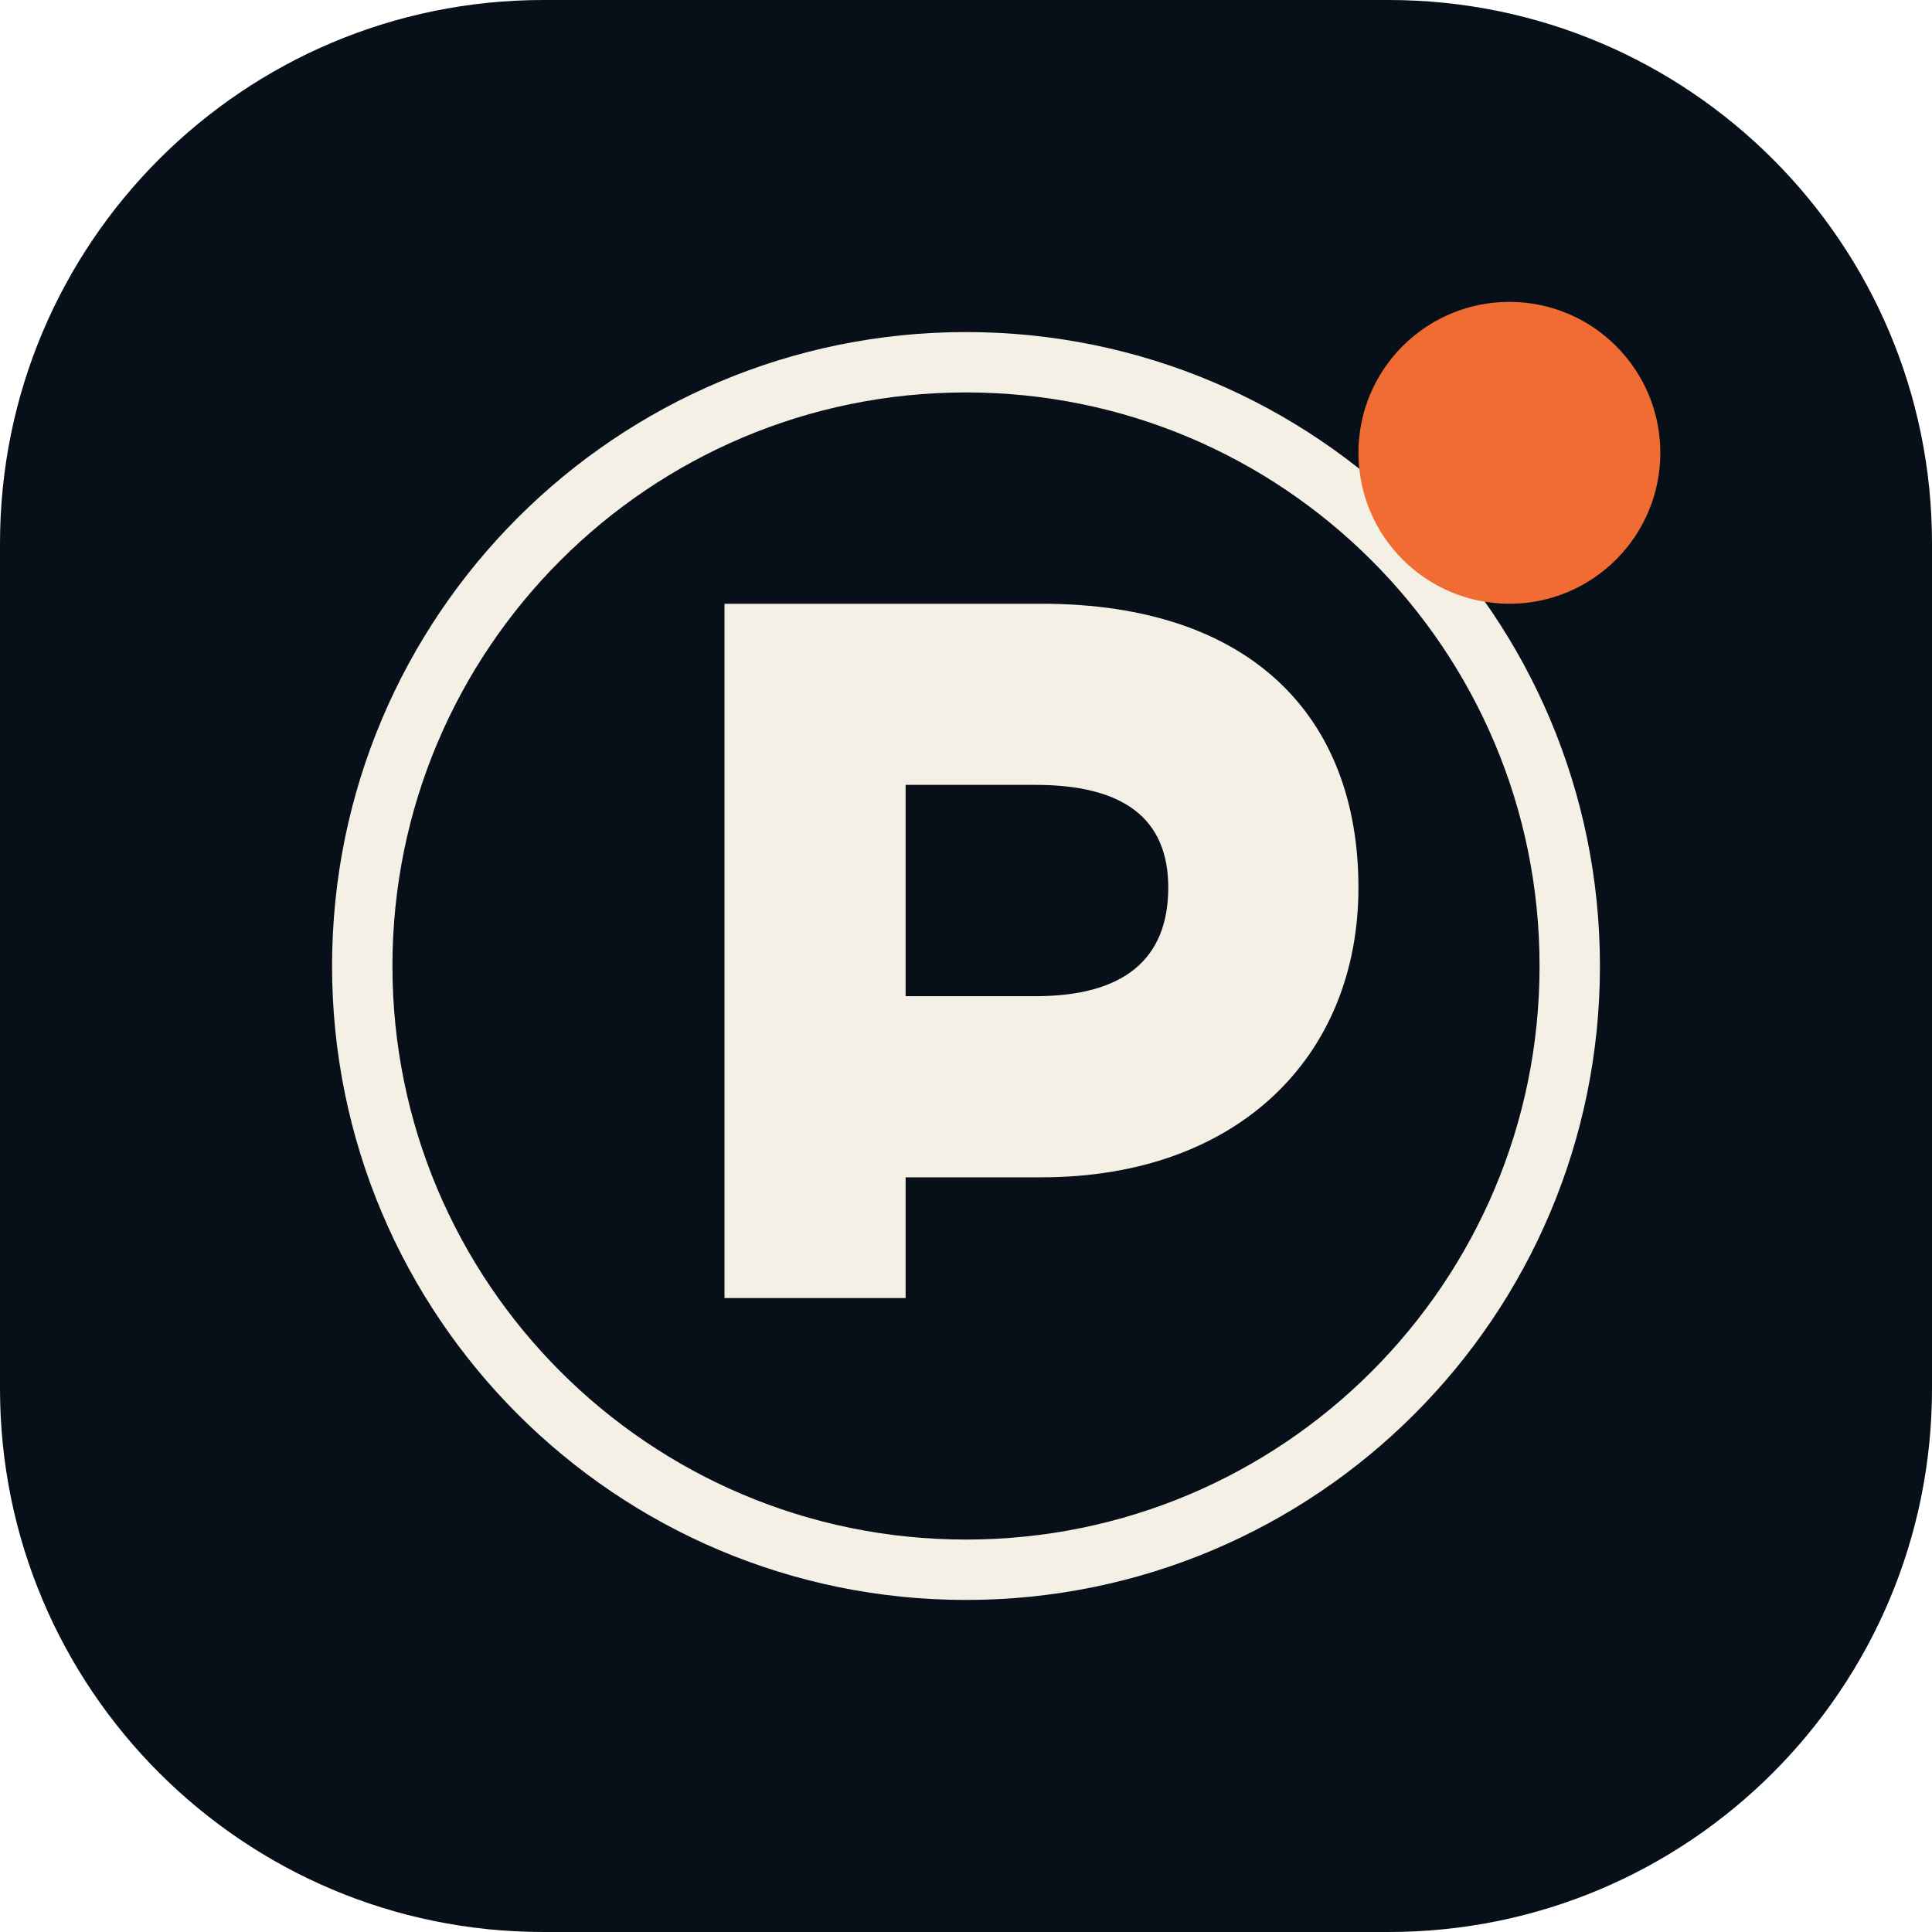
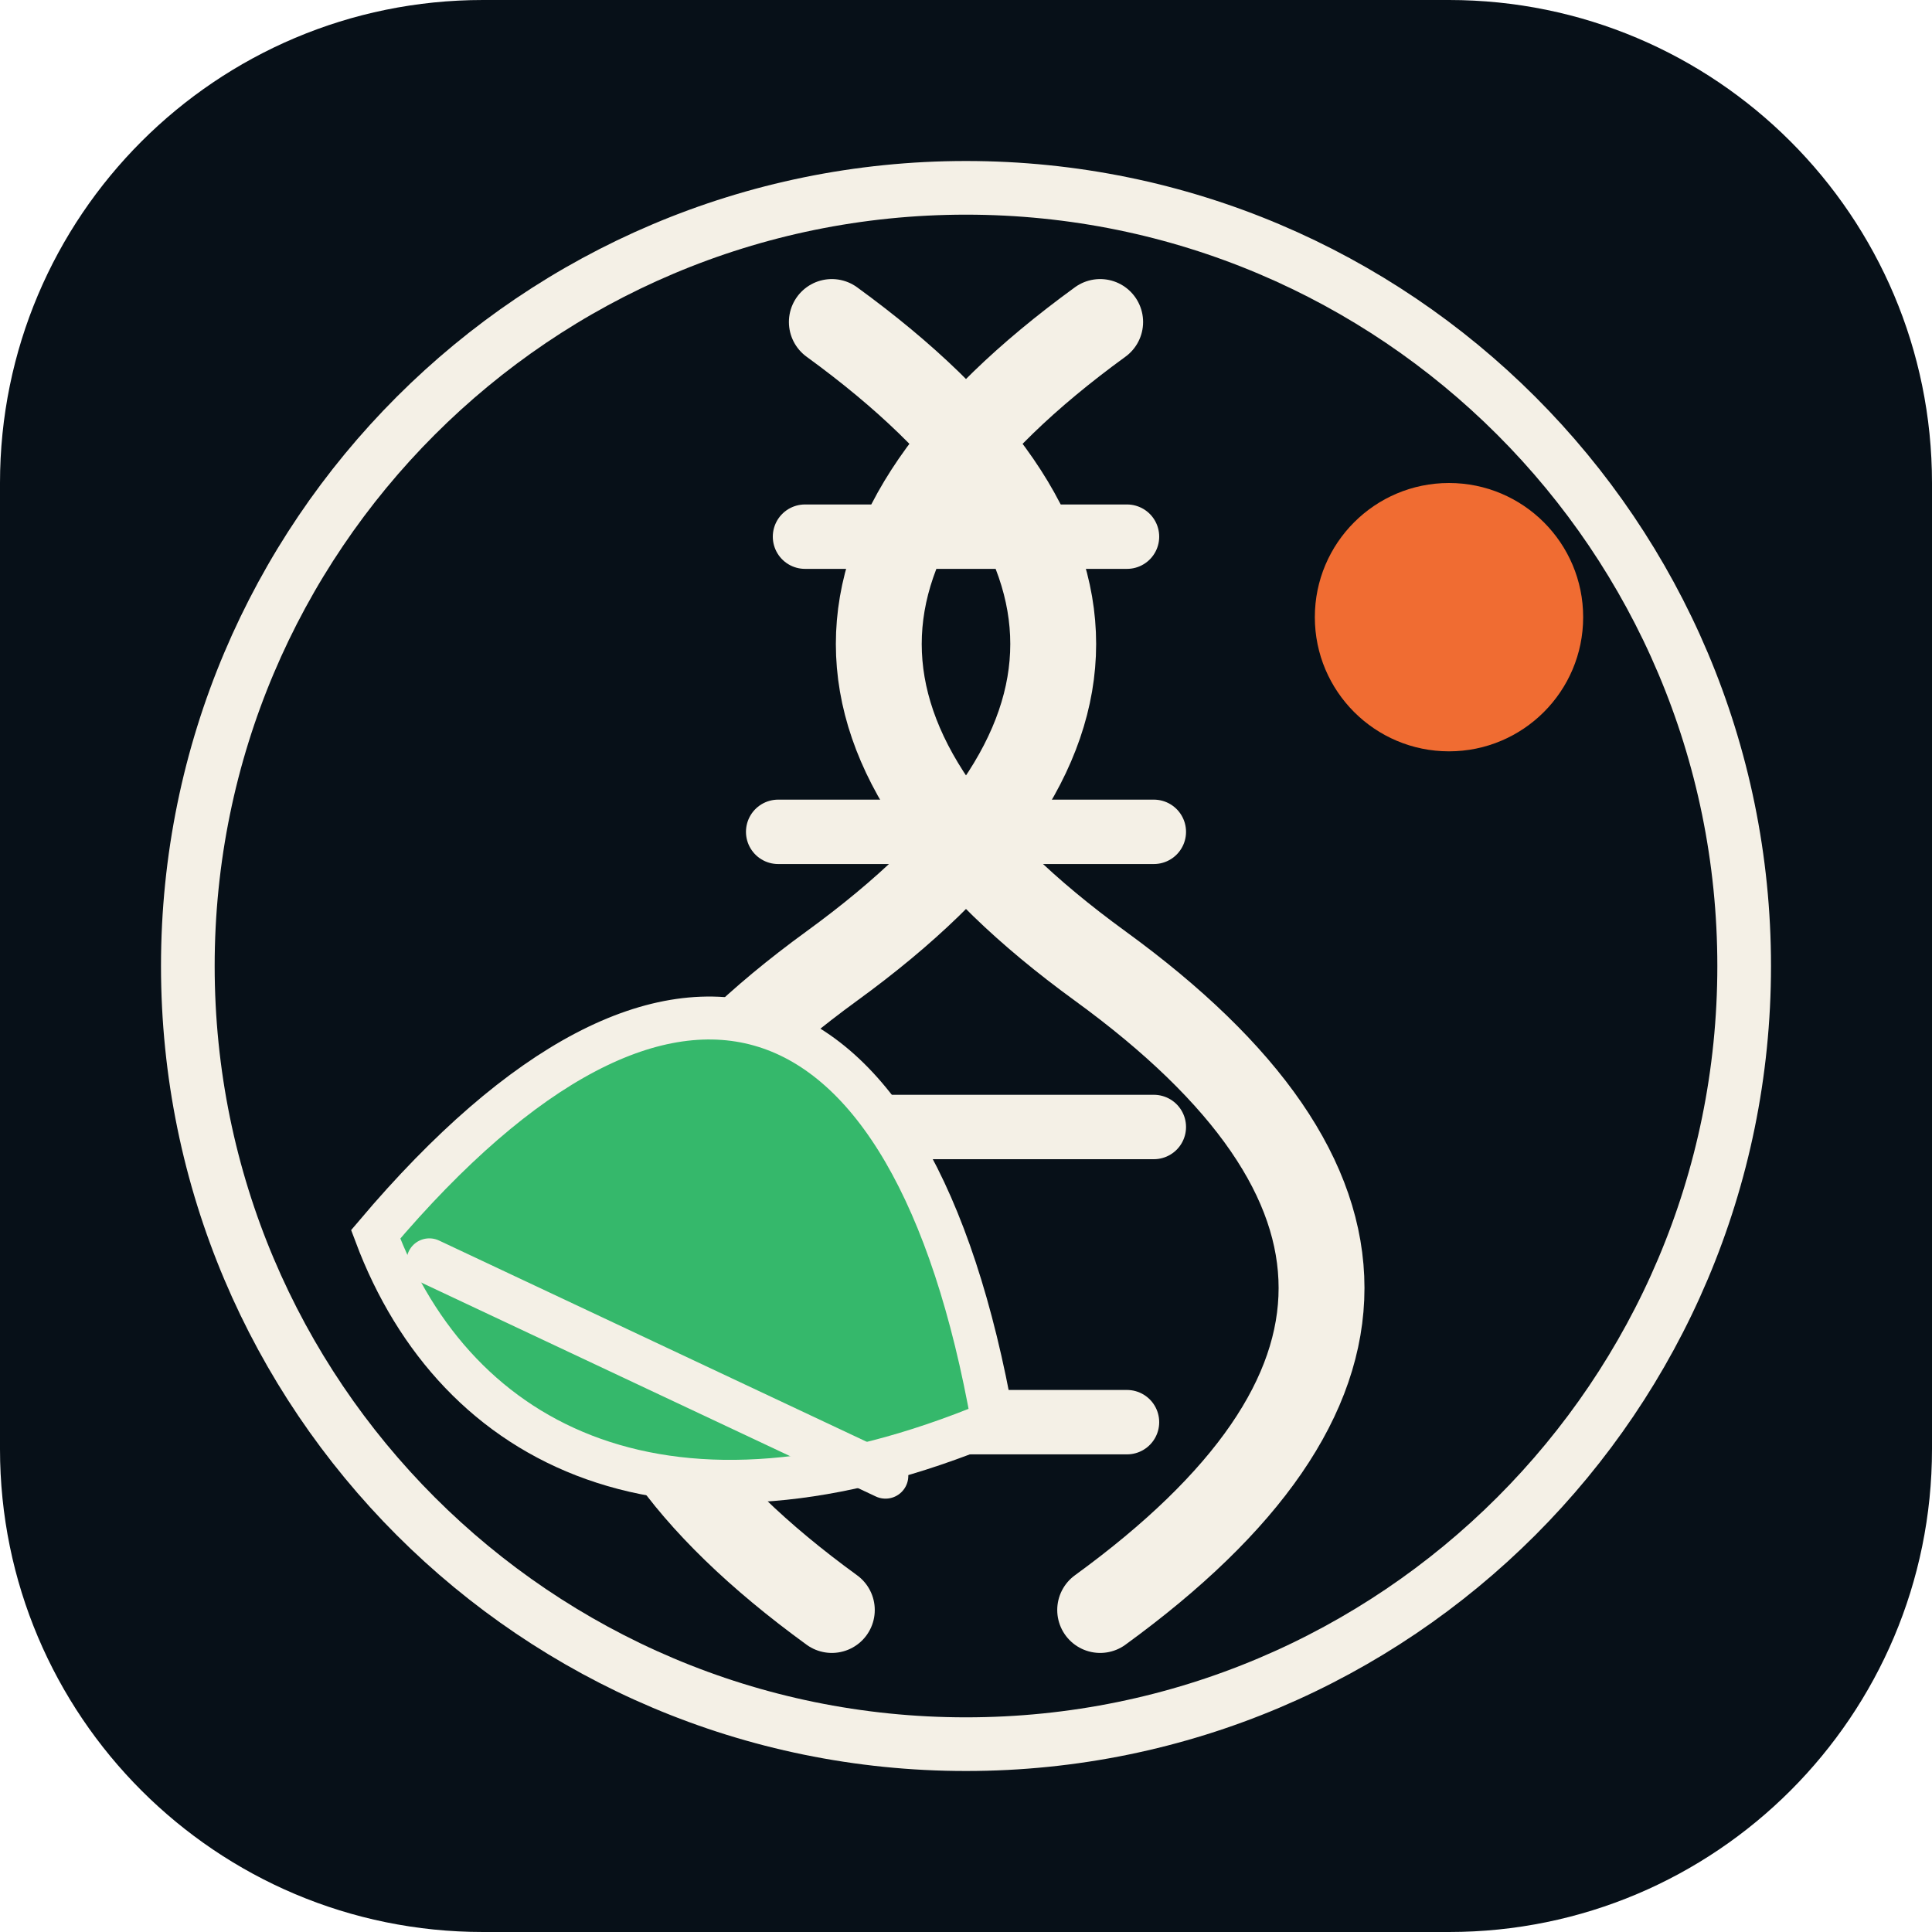
- <svg xmlns="http://www.w3.org/2000/svg" viewBox="0 0 64 64">
-   <rect width="64" height="64" rx="18" fill="#071018" />
-   <circle cx="32" cy="32" r="20" fill="none" stroke="#F4F0E6" stroke-width="2" />
-   <path d="M24 43V20h10.5c7 0 10.5 3.8 10.5 9.4S41 39 34.5 39H30v4h-6Zm6-10h4.3c2.9 0 4.4-1.2 4.4-3.6 0-2.3-1.5-3.4-4.4-3.4H30v7Z" fill="#F4F0E6" />
-   <circle cx="50" cy="15" r="5" fill="#F06C32" />
+ <svg xmlns="http://www.w3.org/2000/svg" viewBox="0 0 72 72" fill="none">
+   <rect width="72" height="72" rx="18" fill="#071018" />
+   <circle cx="36" cy="36" r="29" stroke="#F4F0E6" stroke-width="2" />
+   <path d="M31 12c11 8 11 16 0 24s-11 16 0 24M41 12c-11 8-11 16 0 24s11 16 0 24" stroke="#F4F0E6" stroke-width="3.2" stroke-linecap="round" />
+   <path d="M30 20h12M29 31h14M29 42h14M30 53h12" stroke="#F4F0E6" stroke-width="2.4" stroke-linecap="round" />
+   <path d="M14 46c11-13 20-10 23 7-12 5-20 1-23-7Z" fill="#35B86B" stroke="#F4F0E6" stroke-width="1.6" />
+   <path d="m16 47 17 8" stroke="#F4F0E6" stroke-width="1.7" stroke-linecap="round" />
+   <circle cx="54" cy="23" r="5" fill="#F06C32" />
</svg>
